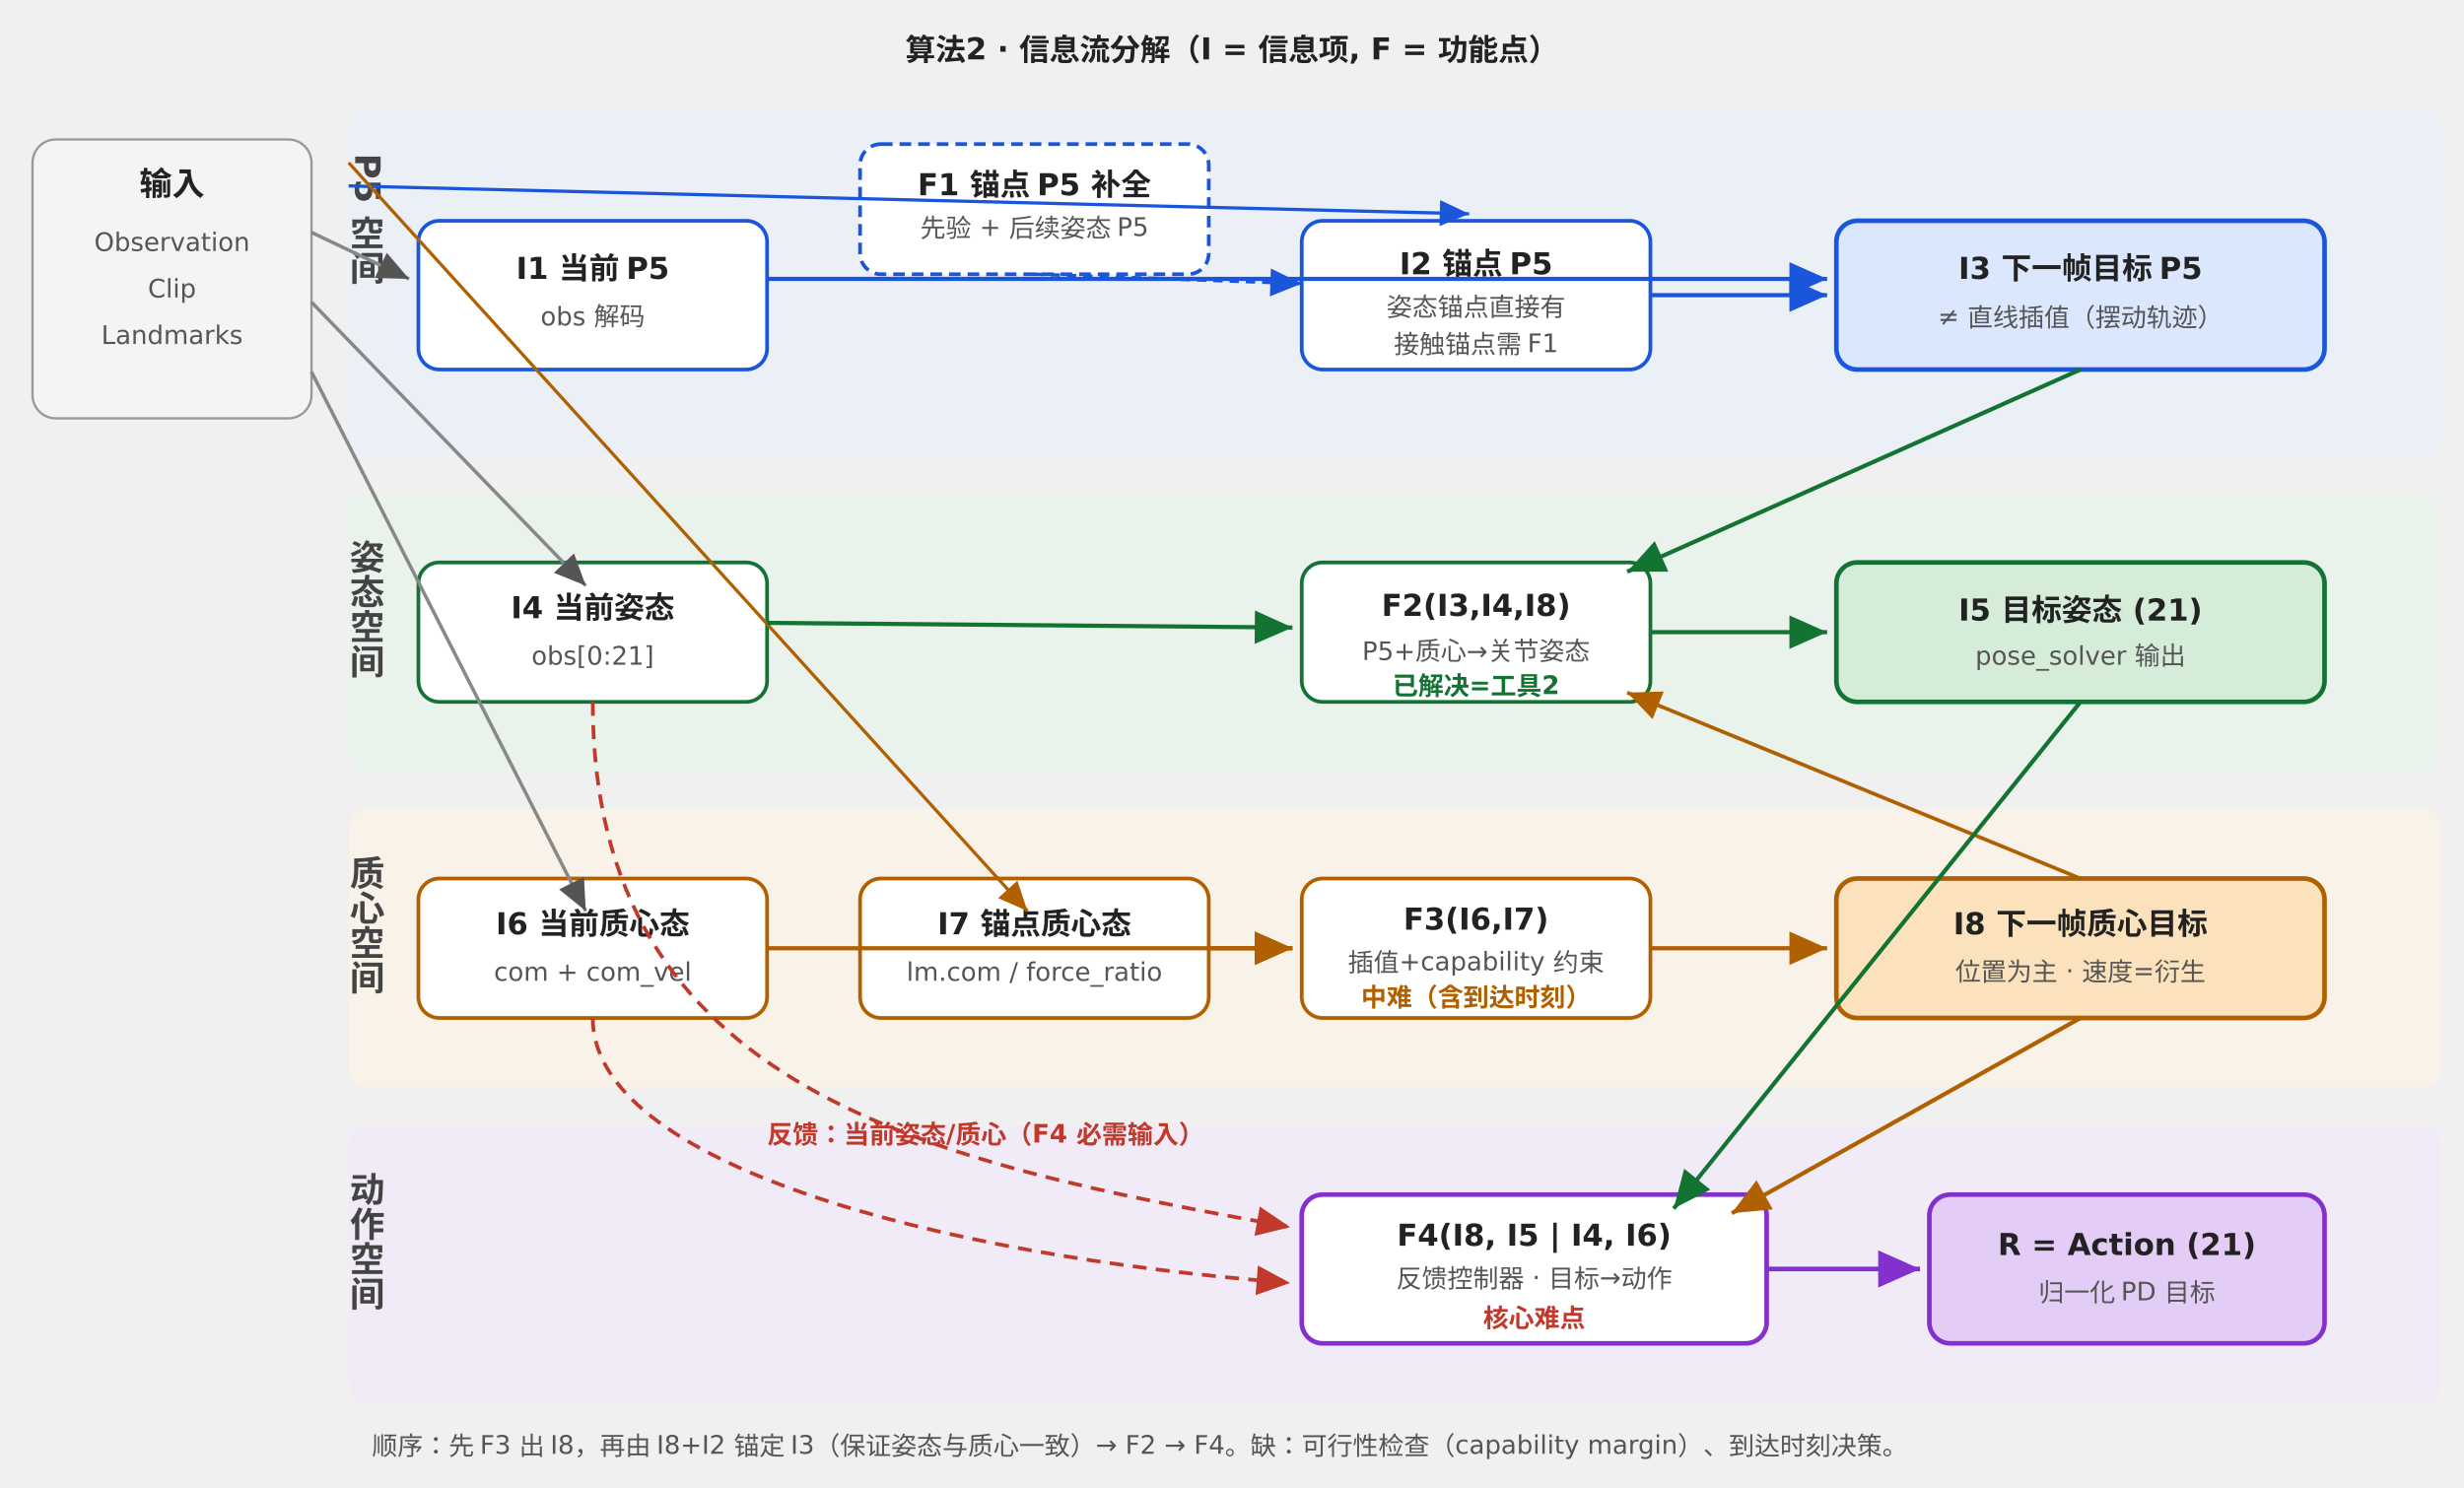
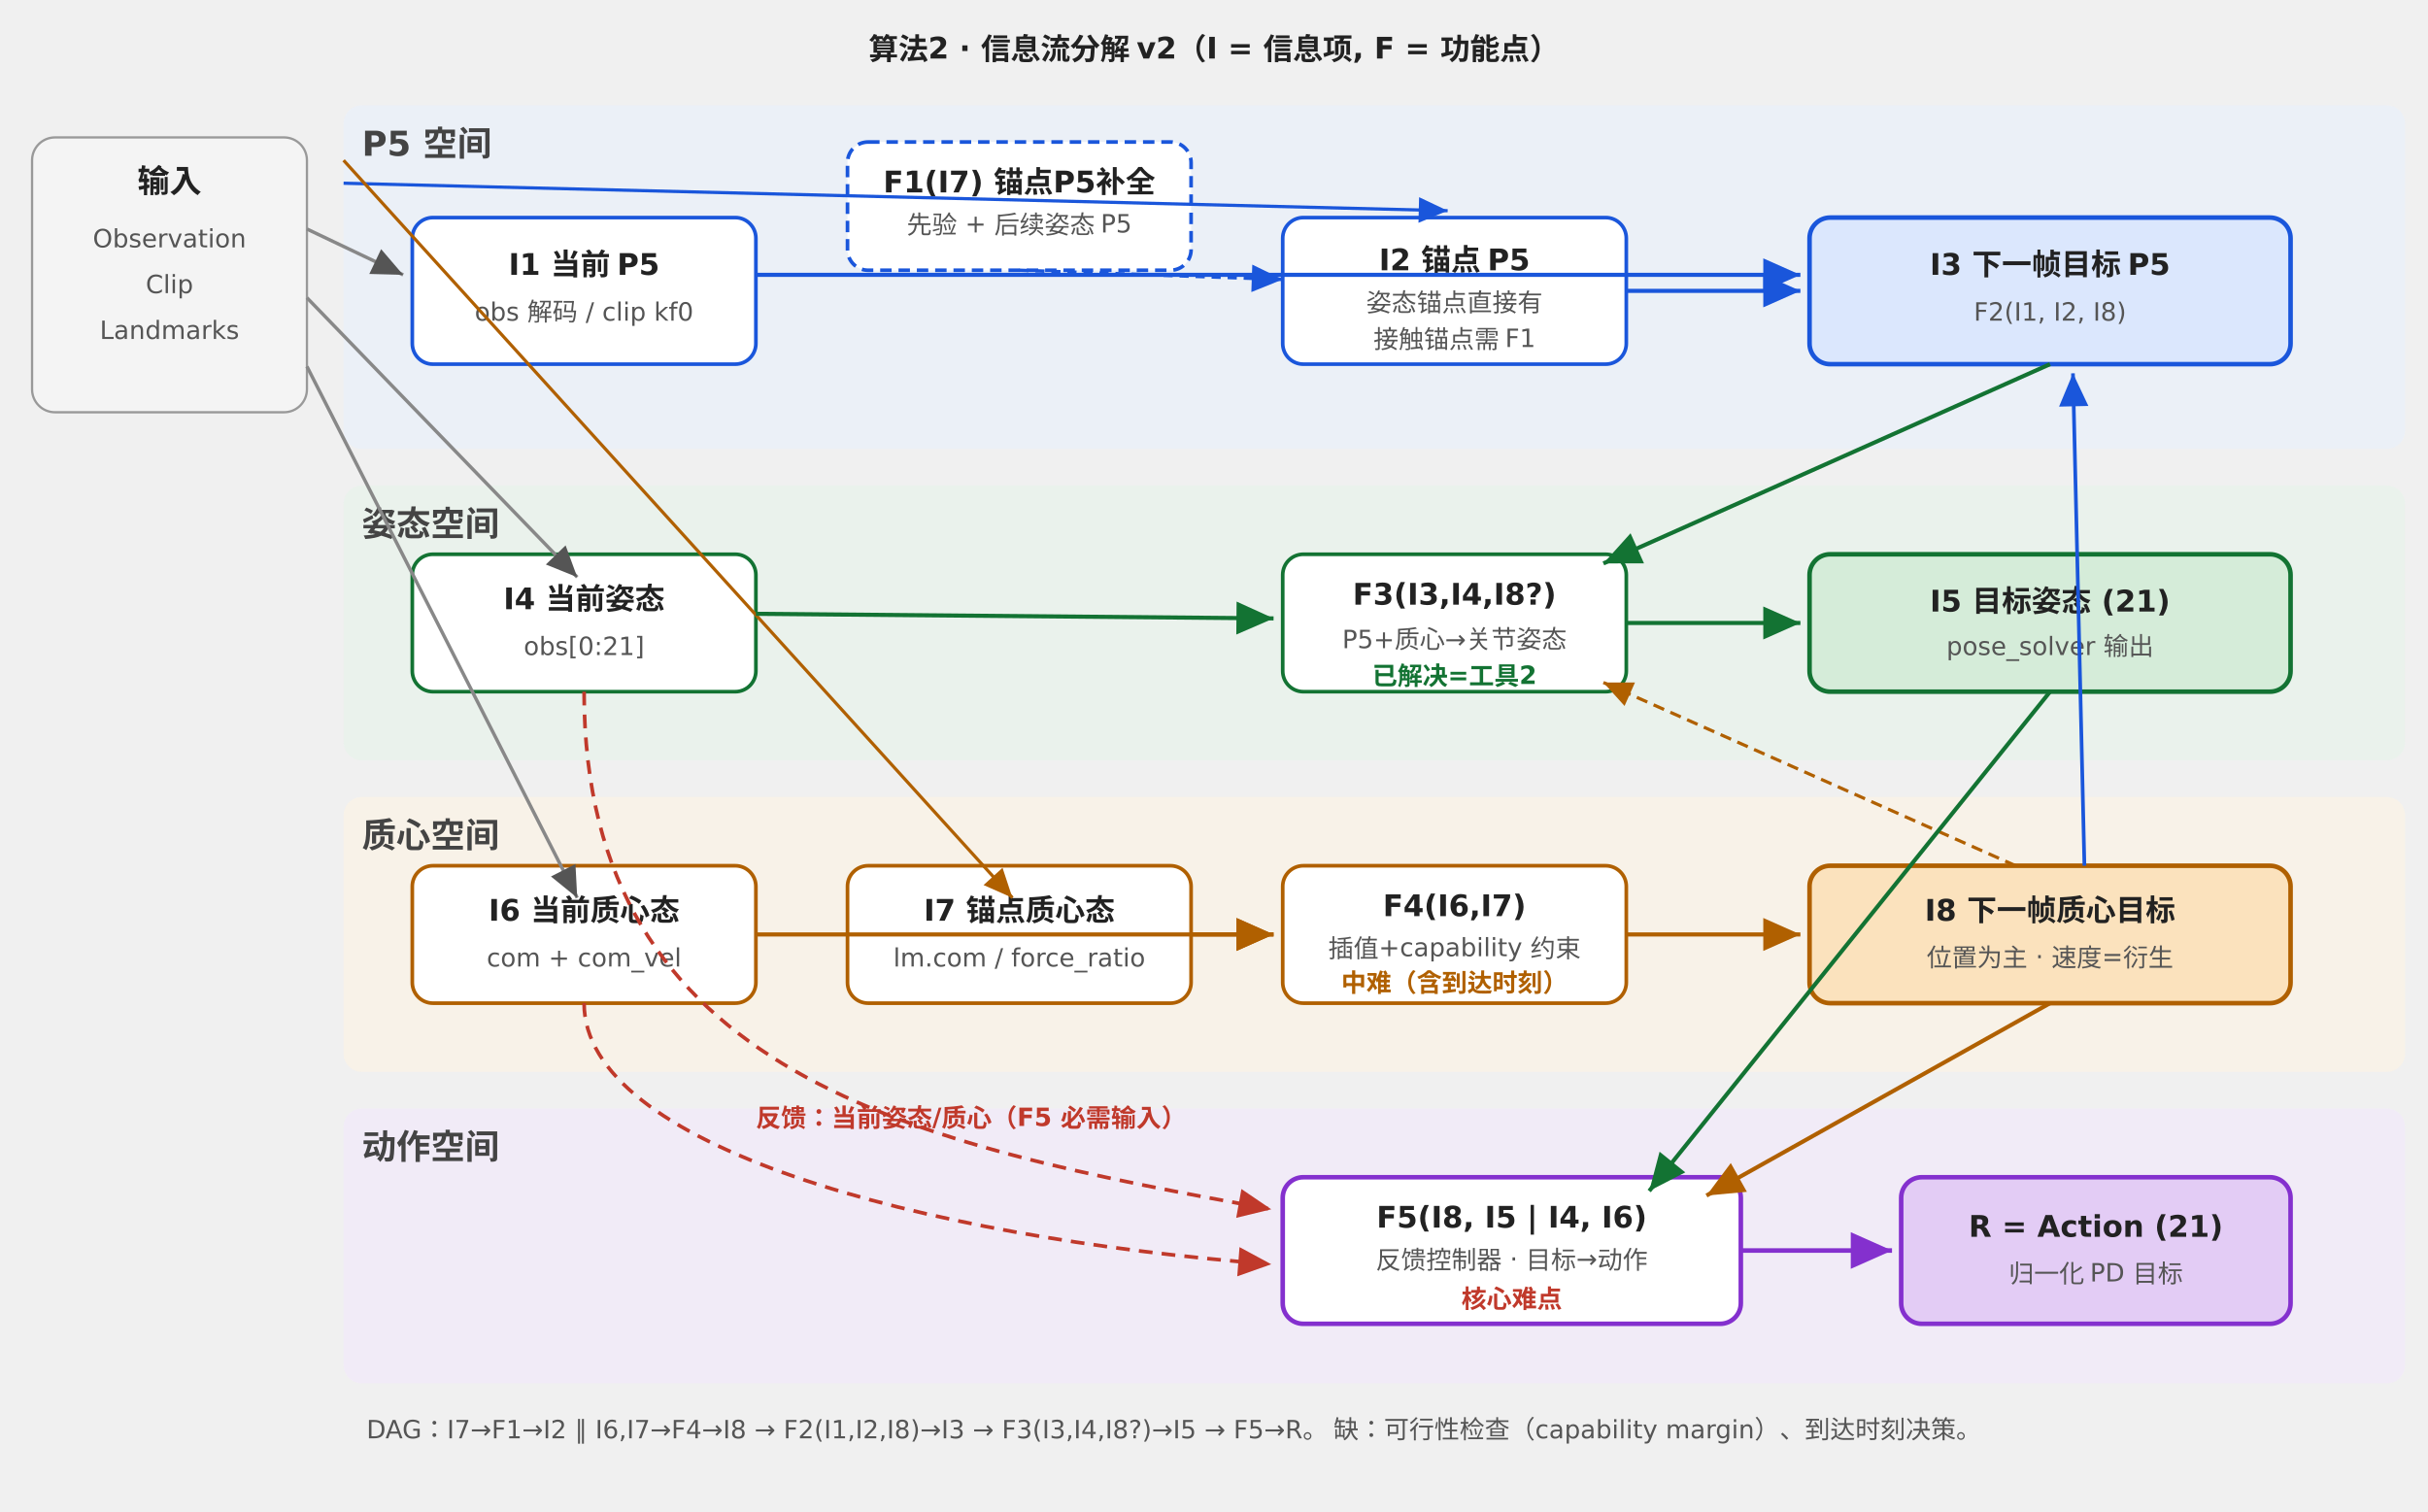
- <svg xmlns="http://www.w3.org/2000/svg" viewBox="0 0 1060 640" font-family="DejaVu Sans, sans-serif">
+ <svg xmlns="http://www.w3.org/2000/svg" viewBox="0 0 1060 660" font-family="DejaVu Sans, sans-serif">
  <defs>
    <marker id="arr" markerWidth="10" markerHeight="8" refX="9" refY="4" orient="auto" markerUnits="strokeWidth">
      <path d="M0,0 L9,4 L0,8 z" fill="#555" />
    </marker>
    <marker id="arrR" markerWidth="10" markerHeight="8" refX="9" refY="4" orient="auto" markerUnits="strokeWidth">
      <path d="M0,0 L9,4 L0,8 z" fill="#c0392b" />
    </marker>
    <marker id="arrB" markerWidth="10" markerHeight="8" refX="9" refY="4" orient="auto" markerUnits="strokeWidth">
      <path d="M0,0 L9,4 L0,8 z" fill="#1a56db" />
    </marker>
    <marker id="arrG" markerWidth="10" markerHeight="8" refX="9" refY="4" orient="auto" markerUnits="strokeWidth">
      <path d="M0,0 L9,4 L0,8 z" fill="#137333" />
    </marker>
    <marker id="arrO" markerWidth="10" markerHeight="8" refX="9" refY="4" orient="auto" markerUnits="strokeWidth">
      <path d="M0,0 L9,4 L0,8 z" fill="#b06000" />
    </marker>
    <marker id="arrP" markerWidth="10" markerHeight="8" refX="9" refY="4" orient="auto" markerUnits="strokeWidth">
      <path d="M0,0 L9,4 L0,8 z" fill="#8430ce" />
    </marker>
    <style>
      text { font-size: 13px; fill: #222; }
      .ln { font-size: 14px; font-weight: bold; }
      .fn { font-weight: bold; }
      .small { font-size: 11px; fill: #555; }
-       .laneLbl { font-size: 15px; font-weight: bold; fill: #444;
-                  writing-mode: tb; }
+       .laneLbl { font-size: 15px; font-weight: bold; fill: #444; }
      .diff { font-size: 11px; font-weight: bold; }
      .easy { fill: #137333; }
      .mid { fill: #b06000; }
      .hard { fill: #c0392b; }
    </style>
  </defs>
  <text x="530" y="26" text-anchor="middle" font-size="18" font-weight="bold">
-     算法2 · 信息流分解（I = 信息项, F = 功能点）
+     算法2 · 信息流分解 v2（I = 信息项, F = 功能点）
  </text>
  <rect x="14" y="60" width="120" height="120" rx="10" fill="#f4f4f4" stroke="#999" />
  <text x="74" y="84" text-anchor="middle" class="ln">输入</text>
  <text x="74" y="108" text-anchor="middle" class="small">Observation</text>
  <text x="74" y="128" text-anchor="middle" class="small">Clip</text>
  <text x="74" y="148" text-anchor="middle" class="small">Landmarks</text>
  <rect x="150" y="46" width="900" height="150" rx="8" fill="#e8f0fe" opacity="0.55" />
-   <text x="158" y="66" class="laneLbl" fill="#1a56db">P5 空间</text>
+   <text x="158" y="68" class="laneLbl" fill="#1a56db">P5 空间</text>
  <rect x="180" y="95" width="150" height="64" rx="9" fill="#fff" stroke="#1a56db" stroke-width="1.6" />
  <text x="255" y="120" text-anchor="middle" class="fn" fill="#1a56db">I1 当前 P5</text>
-   <text x="255" y="140" text-anchor="middle" class="small">obs 解码</text>
+   <text x="255" y="140" text-anchor="middle" class="small">obs 解码 / clip kf0</text>
  <rect x="370" y="62" width="150" height="56" rx="9" fill="#fff" stroke="#1a56db" stroke-width="1.6" stroke-dasharray="5 3" />
-   <text x="445" y="84" text-anchor="middle" class="fn" fill="#1a56db">F1 锚点 P5 补全</text>
+   <text x="445" y="84" text-anchor="middle" class="fn" fill="#1a56db">F1(I7) 锚点P5补全</text>
  <text x="445" y="102" text-anchor="middle" class="small">先验 + 后续姿态 P5</text>
  <rect x="560" y="95" width="150" height="64" rx="9" fill="#fff" stroke="#1a56db" stroke-width="1.6" />
  <text x="635" y="118" text-anchor="middle" class="fn" fill="#1a56db">I2 锚点 P5</text>
  <text x="635" y="136" text-anchor="middle" class="small">姿态锚点直接有</text>
  <text x="635" y="152" text-anchor="middle" class="small">接触锚点需 F1</text>
  <rect x="790" y="95" width="210" height="64" rx="9" fill="#dbe7fd" stroke="#1a56db" stroke-width="2" />
  <text x="895" y="120" text-anchor="middle" class="fn" fill="#1a56db">I3 下一帧目标 P5</text>
-   <text x="895" y="140" text-anchor="middle" class="small">≠ 直线插值（摆动轨迹）</text>
+   <text x="895" y="140" text-anchor="middle" class="small">F2(I1, I2, I8)</text>
  <rect x="150" y="212" width="900" height="120" rx="8" fill="#e6f4ea" opacity="0.55" />
-   <text x="158" y="232" class="laneLbl" fill="#137333">姿态空间</text>
+   <text x="158" y="234" class="laneLbl" fill="#137333">姿态空间</text>
  <rect x="180" y="242" width="150" height="60" rx="9" fill="#fff" stroke="#137333" stroke-width="1.6" />
  <text x="255" y="266" text-anchor="middle" class="fn" fill="#137333">I4 当前姿态</text>
  <text x="255" y="286" text-anchor="middle" class="small">obs[0:21]</text>
  <rect x="560" y="242" width="150" height="60" rx="9" fill="#fff" stroke="#137333" stroke-width="1.6" />
-   <text x="635" y="265" text-anchor="middle" class="fn" fill="#137333">F2(I3,I4,I8)</text>
-   <text x="635" y="284" text-anchor="middle" class="small">P5+质心→关节姿态</text>
+   <text x="635" y="264" text-anchor="middle" class="fn" fill="#137333">F3(I3,I4,I8?)</text>
+   <text x="635" y="283" text-anchor="middle" class="small">P5+质心→关节姿态</text>
  <text x="635" y="299" text-anchor="middle" class="diff easy">已解决=工具2</text>
  <rect x="790" y="242" width="210" height="60" rx="9" fill="#d5ecd9" stroke="#137333" stroke-width="2" />
  <text x="895" y="267" text-anchor="middle" class="fn" fill="#137333">I5 目标姿态 (21)</text>
  <text x="895" y="286" text-anchor="middle" class="small">pose_solver 输出</text>
  <rect x="150" y="348" width="900" height="120" rx="8" fill="#fef3e2" opacity="0.6" />
-   <text x="158" y="368" class="laneLbl" fill="#b06000">质心空间</text>
+   <text x="158" y="370" class="laneLbl" fill="#b06000">质心空间</text>
  <rect x="180" y="378" width="150" height="60" rx="9" fill="#fff" stroke="#b06000" stroke-width="1.6" />
  <text x="255" y="402" text-anchor="middle" class="fn" fill="#b06000">I6 当前质心态</text>
  <text x="255" y="422" text-anchor="middle" class="small">com + com_vel</text>
  <rect x="370" y="378" width="150" height="60" rx="9" fill="#fff" stroke="#b06000" stroke-width="1.6" />
  <text x="445" y="402" text-anchor="middle" class="fn" fill="#b06000">I7 锚点质心态</text>
  <text x="445" y="422" text-anchor="middle" class="small">lm.com / force_ratio</text>
  <rect x="560" y="378" width="150" height="60" rx="9" fill="#fff" stroke="#b06000" stroke-width="1.6" />
-   <text x="635" y="400" text-anchor="middle" class="fn" fill="#b06000">F3(I6,I7)</text>
+   <text x="635" y="400" text-anchor="middle" class="fn" fill="#b06000">F4(I6,I7)</text>
  <text x="635" y="418" text-anchor="middle" class="small">插值+capability 约束</text>
  <text x="635" y="433" text-anchor="middle" class="diff mid">中难（含到达时刻）</text>
  <rect x="790" y="378" width="210" height="60" rx="9" fill="#fbe2bd" stroke="#b06000" stroke-width="2" />
  <text x="895" y="402" text-anchor="middle" class="fn" fill="#b06000">I8 下一帧质心目标</text>
  <text x="895" y="422" text-anchor="middle" class="small">位置为主 · 速度=衍生</text>
  <rect x="150" y="484" width="900" height="120" rx="8" fill="#f3e8fd" opacity="0.55" />
-   <text x="158" y="504" class="laneLbl" fill="#8430ce">动作空间</text>
+   <text x="158" y="506" class="laneLbl" fill="#8430ce">动作空间</text>
  <rect x="560" y="514" width="200" height="64" rx="9" fill="#fff" stroke="#8430ce" stroke-width="2" />
-   <text x="660" y="536" text-anchor="middle" class="fn" fill="#8430ce">F4(I8, I5 | I4, I6)</text>
+   <text x="660" y="536" text-anchor="middle" class="fn" fill="#8430ce">F5(I8, I5 | I4, I6)</text>
  <text x="660" y="554" text-anchor="middle" class="small">反馈控制器 · 目标→动作</text>
  <text x="660" y="571" text-anchor="middle" class="diff hard">核心难点</text>
  <rect x="830" y="514" width="170" height="64" rx="9" fill="#e3ccf5" stroke="#8430ce" stroke-width="2" />
  <text x="915" y="540" text-anchor="middle" class="fn" fill="#8430ce">R = Action (21)</text>
  <text x="915" y="560" text-anchor="middle" class="small">归一化 PD 目标</text>
  <line x1="134" y1="100" x2="176" y2="120" stroke="#888" stroke-width="1.5" marker-end="url(#arr)" />
  <line x1="134" y1="130" x2="252" y2="252" stroke="#888" stroke-width="1.5" marker-end="url(#arr)" />
  <line x1="134" y1="160" x2="252" y2="392" stroke="#888" stroke-width="1.5" marker-end="url(#arr)" />
  <line x1="150" y1="80" x2="632" y2="92" stroke="#1a56db" stroke-width="1.4" marker-end="url(#arrB)" />
  <line x1="150" y1="70" x2="442" y2="392" stroke="#b06000" stroke-width="1.4" marker-end="url(#arrO)" />
  <line x1="445" y1="118" x2="560" y2="122" stroke="#1a56db" stroke-width="1.5" stroke-dasharray="4 3" marker-end="url(#arrB)" />
  <line x1="330" y1="120" x2="786" y2="120" stroke="#1a56db" stroke-width="1.8" marker-end="url(#arrB)" />
  <line x1="710" y1="127" x2="786" y2="127" stroke="#1a56db" stroke-width="1.8" marker-end="url(#arrB)" />
+   <line x1="910" y1="378" x2="905" y2="163" stroke="#1a56db" stroke-width="1.6" marker-end="url(#arrB)" />
  <line x1="330" y1="408" x2="556" y2="408" stroke="#b06000" stroke-width="1.8" marker-end="url(#arrO)" />
  <line x1="520" y1="408" x2="556" y2="408" stroke="#b06000" stroke-width="1.8" marker-end="url(#arrO)" />
  <line x1="710" y1="408" x2="786" y2="408" stroke="#b06000" stroke-width="1.8" marker-end="url(#arrO)" />
  <line x1="895" y1="159" x2="700" y2="246" stroke="#137333" stroke-width="1.8" marker-end="url(#arrG)" />
  <line x1="330" y1="268" x2="556" y2="270" stroke="#137333" stroke-width="1.8" marker-end="url(#arrG)" />
-   <line x1="895" y1="378" x2="700" y2="298" stroke="#b06000" stroke-width="1.6" marker-end="url(#arrO)" />
+   <line x1="880" y1="378" x2="700" y2="298" stroke="#b06000" stroke-width="1.4" stroke-dasharray="5 3" marker-end="url(#arrO)" />
  <line x1="710" y1="272" x2="786" y2="272" stroke="#137333" stroke-width="1.8" marker-end="url(#arrG)" />
  <line x1="895" y1="302" x2="720" y2="520" stroke="#137333" stroke-width="1.8" marker-end="url(#arrG)" />
  <line x1="895" y1="438" x2="745" y2="522" stroke="#b06000" stroke-width="1.8" marker-end="url(#arrO)" />
  <line x1="760" y1="546" x2="826" y2="546" stroke="#8430ce" stroke-width="2" marker-end="url(#arrP)" />
  <path d="M255 302 C 255 470, 400 500, 555 528" fill="none" stroke="#c0392b" stroke-width="1.6" stroke-dasharray="6 4" marker-end="url(#arrR)" />
  <path d="M255 438 C 255 500, 400 540, 555 552" fill="none" stroke="#c0392b" stroke-width="1.6" stroke-dasharray="6 4" marker-end="url(#arrR)" />
-   <text x="330" y="492" class="diff hard">反馈：当前姿态/质心（F4 必需输入）</text>
-   <text x="160" y="626" class="small">顺序：先 F3 出 I8，再由 I8+I2 锚定 I3（保证姿态与质心一致）→ F2 → F4。缺：可行性检查（capability margin）、到达时刻决策。</text>
+   <text x="330" y="492" class="diff hard">反馈：当前姿态/质心（F5 必需输入）</text>
+   <text x="160" y="628" class="small">DAG：I7→F1→I2 ∥ I6,I7→F4→I8 → F2(I1,I2,I8)→I3 → F3(I3,I4,I8?)→I5 → F5→R。  缺：可行性检查（capability margin）、到达时刻决策。</text>
</svg>
